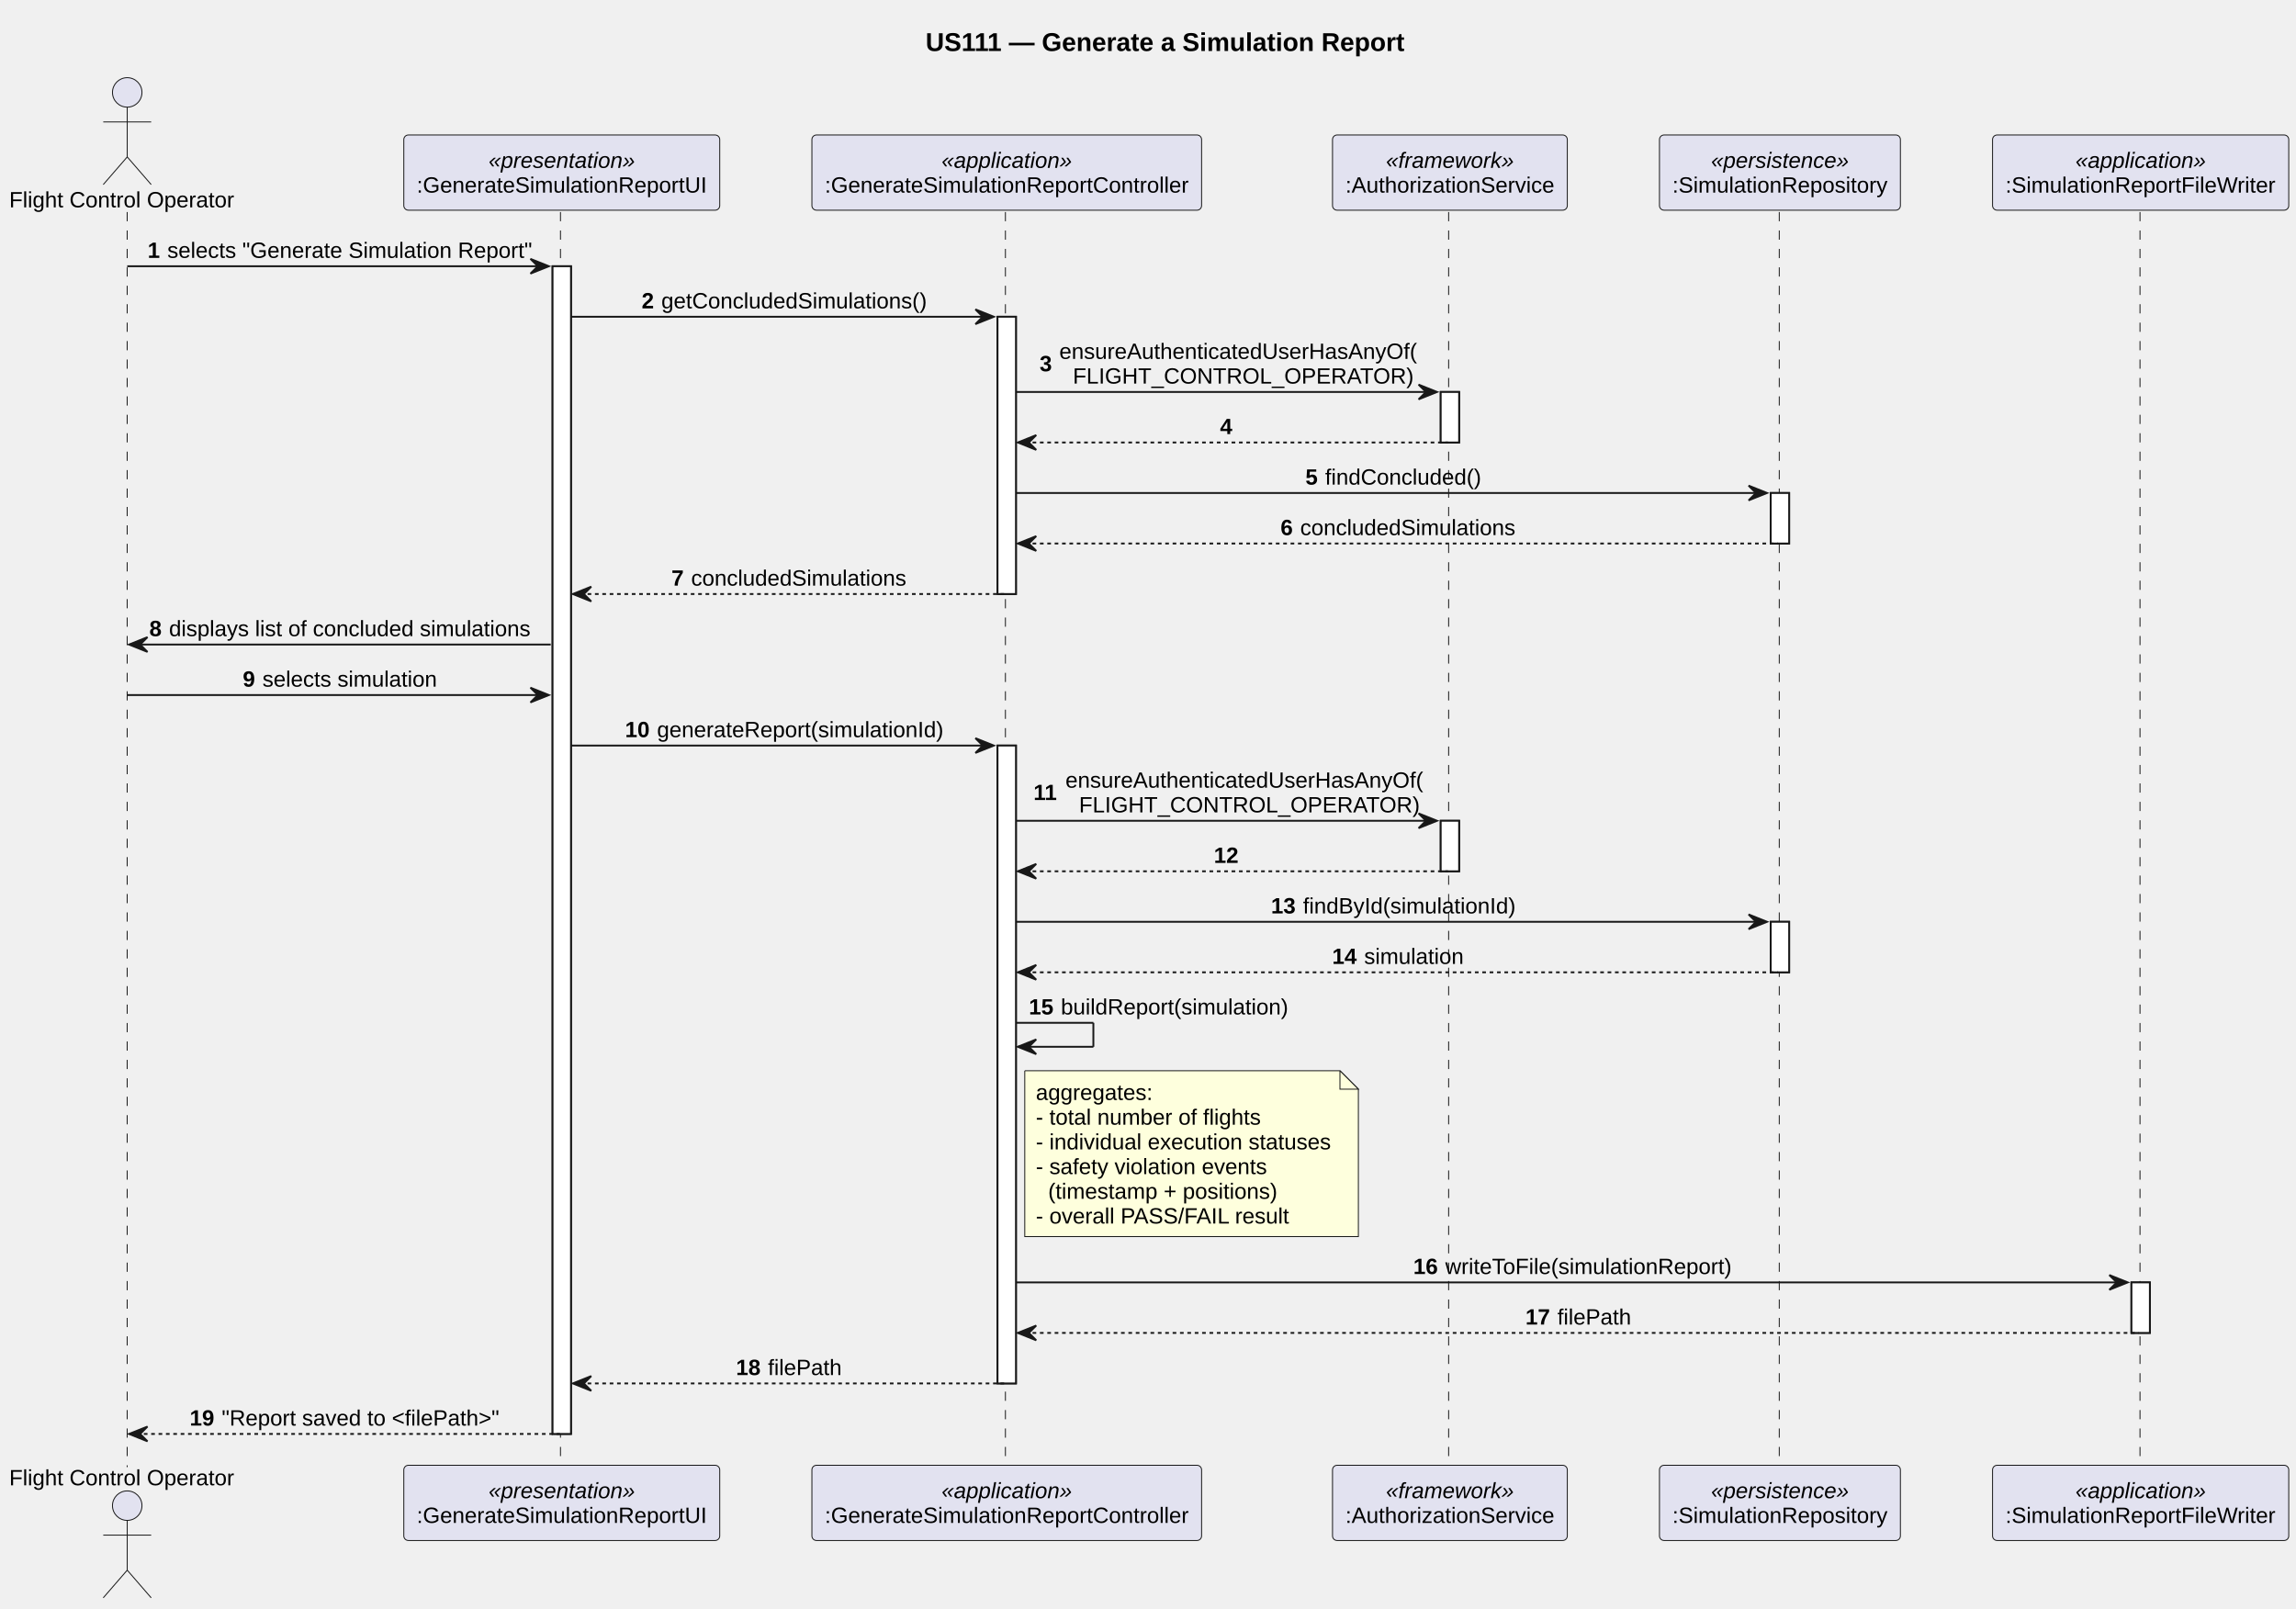
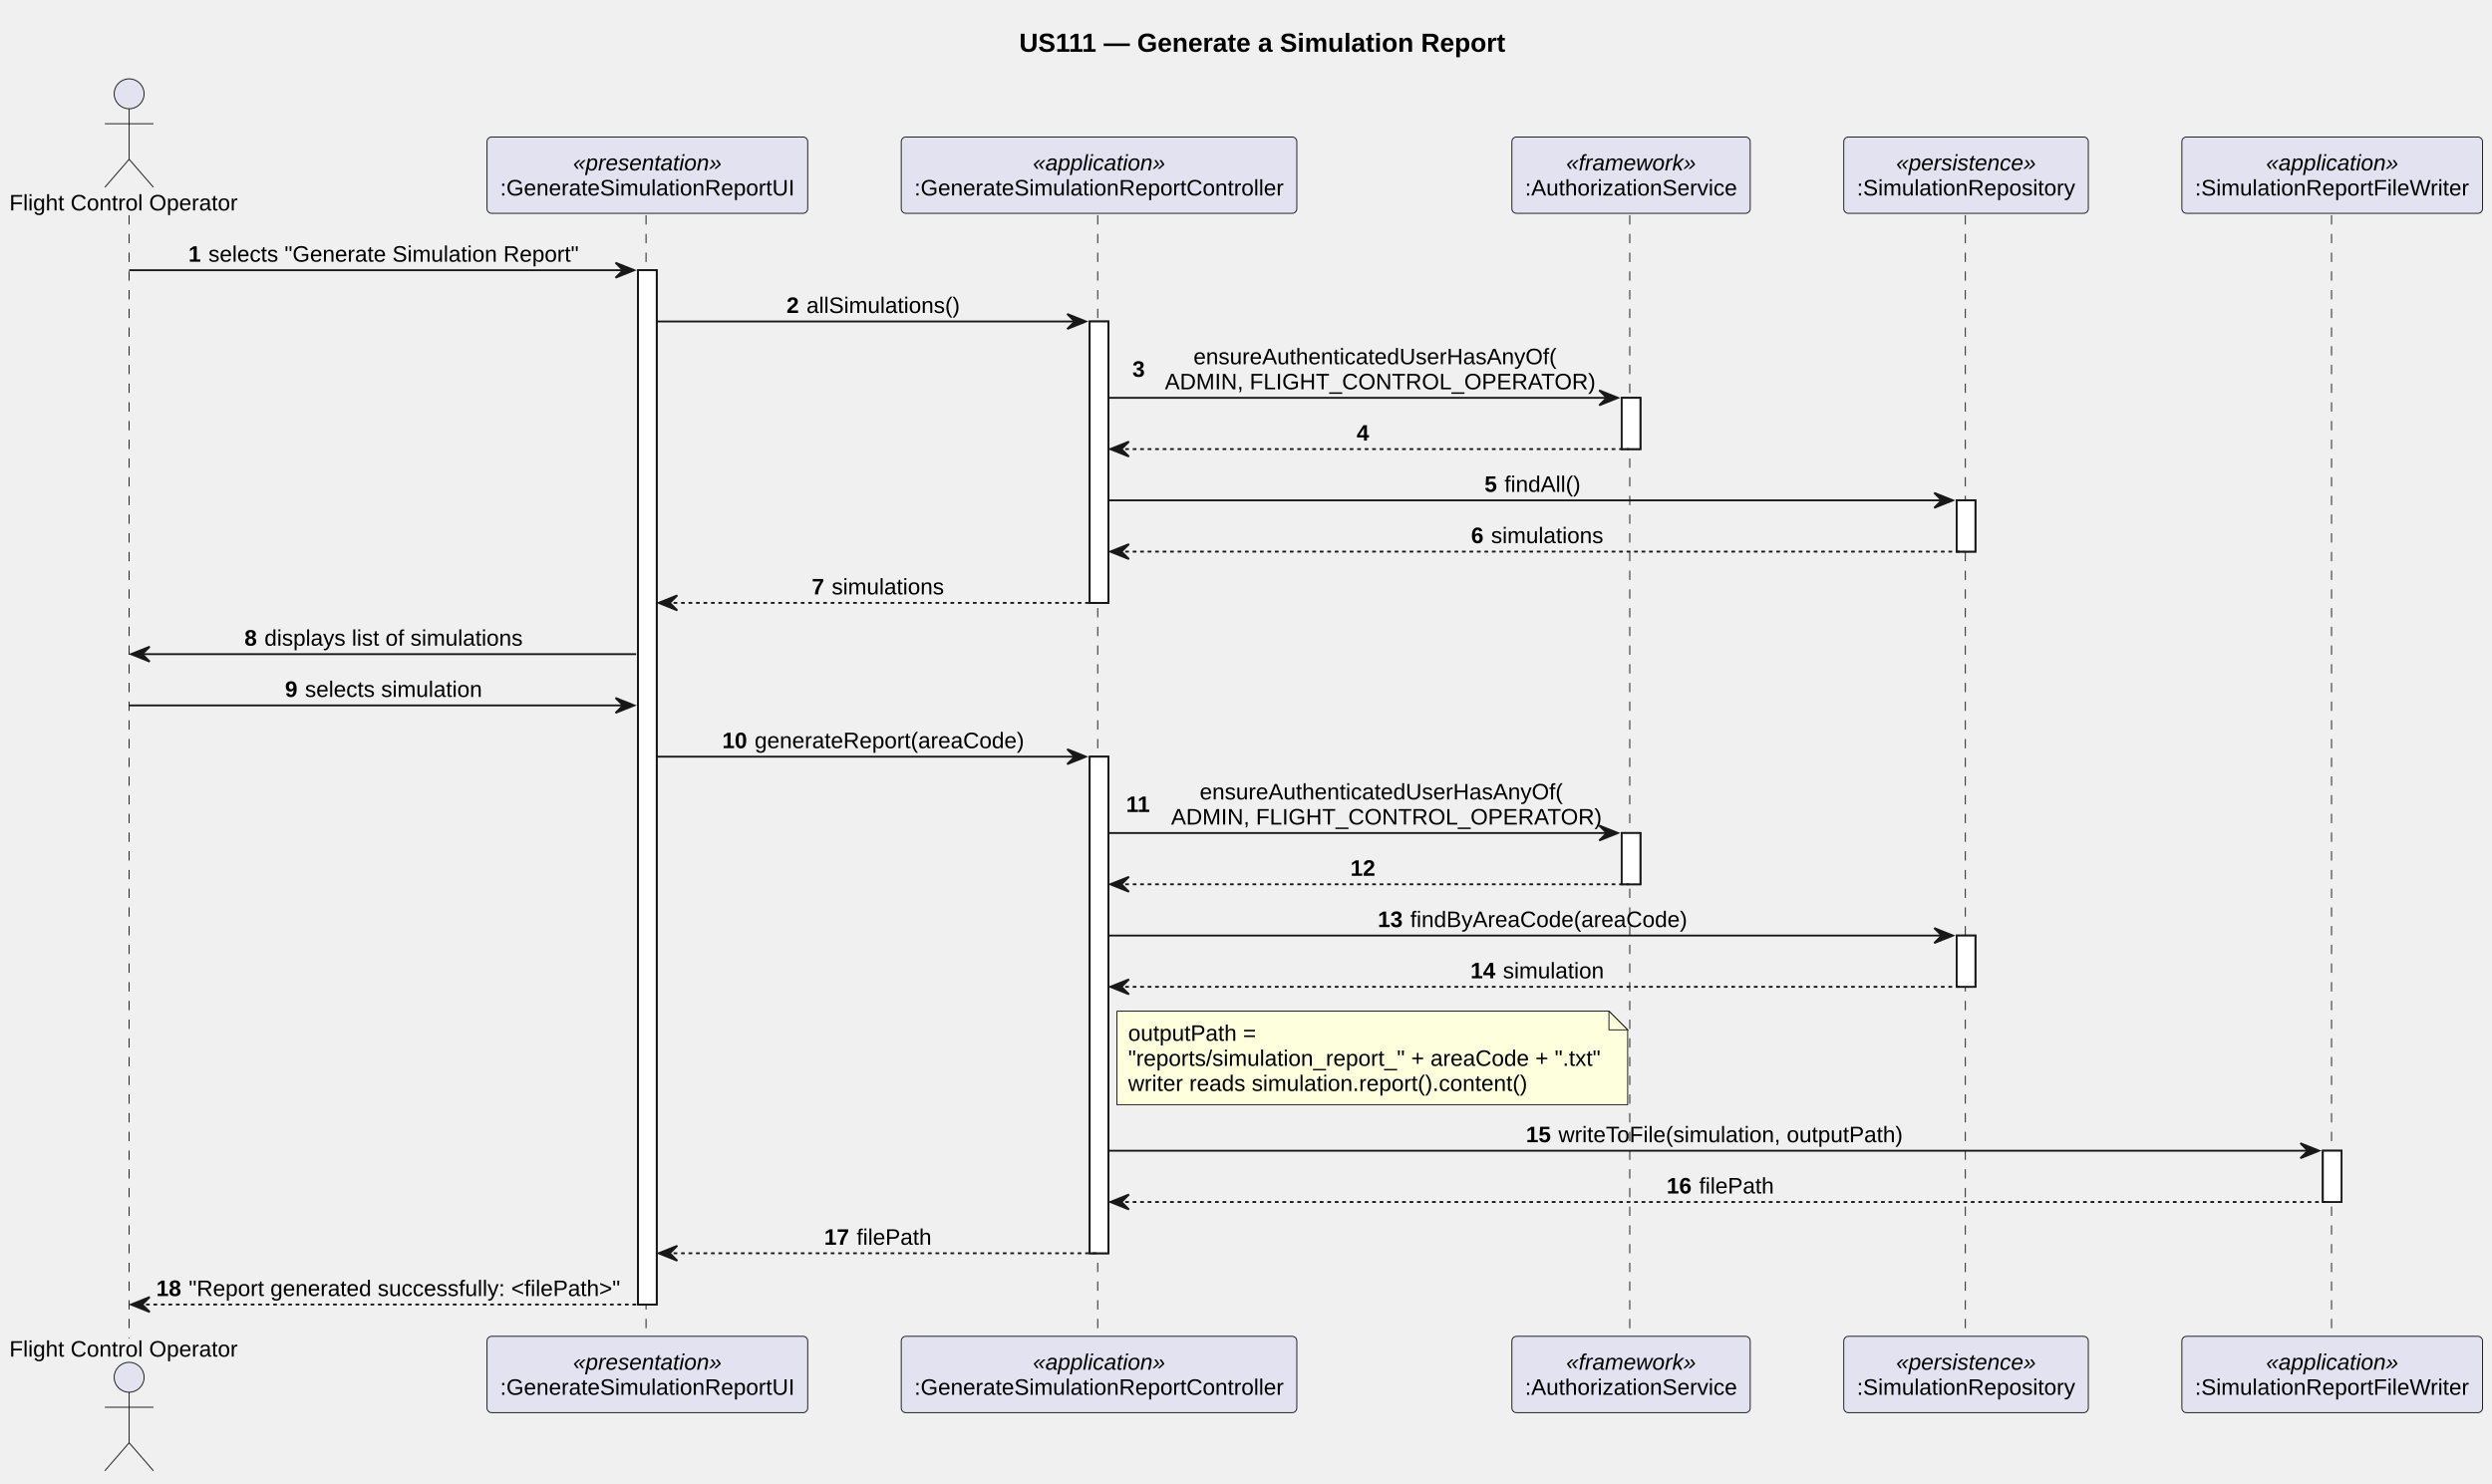
- <svg xmlns="http://www.w3.org/2000/svg" contentStyleType="text/css" data-diagram-type="SEQUENCE" height="611.1px" preserveAspectRatio="none" style="width:872px;height:611px;background:#FFFFFF;" version="1.1" viewBox="0 0 872 611" width="872.9px" zoomAndPan="magnify">
+ <svg xmlns="http://www.w3.org/2000/svg" contentStyleType="text/css" data-diagram-type="SEQUENCE" height="793px" preserveAspectRatio="none" style="width:1332px;height:793px;background:#FFFFFF;" version="1.1" viewBox="0 0 1332 793" width="1332px" zoomAndPan="magnify">
  <defs />
  <g>
-     <text fill="#000000" font-family="Arial" font-size="9.8" font-weight="bold" lengthAdjust="spacing" textLength="182.984" x="351.532" y="19.372">US111 — Generate a Simulation Report</text>
-     <g>
-       <rect fill="#FFFFFF" height="443.494" style="stroke:#181818;stroke-width:0.7;" width="7" x="209.856" y="101.117" />
-     </g>
-     <g>
-       <rect fill="#FFFFFF" height="105.306" style="stroke:#181818;stroke-width:0.7;" width="7" x="378.852" y="120.302" />
-     </g>
-     <g>
-       <rect fill="#FFFFFF" height="242.266" style="stroke:#181818;stroke-width:0.7;" width="7" x="378.852" y="283.161" />
-     </g>
-     <g>
-       <rect fill="#FFFFFF" height="19.184" style="stroke:#181818;stroke-width:0.7;" width="7" x="547.163" y="148.87" />
-     </g>
-     <g>
-       <rect fill="#FFFFFF" height="19.184" style="stroke:#181818;stroke-width:0.7;" width="7" x="547.163" y="311.73" />
-     </g>
-     <g>
-       <rect fill="#FFFFFF" height="19.184" style="stroke:#181818;stroke-width:0.7;" width="7" x="672.502" y="187.239" />
-     </g>
-     <g>
-       <rect fill="#FFFFFF" height="19.184" style="stroke:#181818;stroke-width:0.7;" width="7" x="672.502" y="350.098" />
-     </g>
-     <g>
-       <rect fill="#FFFFFF" height="19.184" style="stroke:#181818;stroke-width:0.7;" width="7" x="809.501" y="487.058" />
+     <text fill="#000000" font-family="Arial" font-size="14" font-weight="bold" lengthAdjust="spacing" textLength="261.406" x="544.766" y="27.674">US111 — Generate a Simulation Report</text>
+     <g>
+       <rect fill="#FFFFFF" height="552.938" style="stroke:#181818;stroke-width:1;" width="10" x="341.022" y="144.453" />
+     </g>
+     <g>
+       <rect fill="#FFFFFF" height="150.438" style="stroke:#181818;stroke-width:1;" width="10" x="582.443" y="171.859" />
+     </g>
+     <g>
+       <rect fill="#FFFFFF" height="265.469" style="stroke:#181818;stroke-width:1;" width="10" x="582.443" y="404.516" />
+     </g>
+     <g>
+       <rect fill="#FFFFFF" height="27.406" style="stroke:#181818;stroke-width:1;" width="10" x="866.816" y="212.672" />
+     </g>
+     <g>
+       <rect fill="#FFFFFF" height="27.406" style="stroke:#181818;stroke-width:1;" width="10" x="866.816" y="445.328" />
+     </g>
+     <g>
+       <rect fill="#FFFFFF" height="27.406" style="stroke:#181818;stroke-width:1;" width="10" x="1045.871" y="267.484" />
+     </g>
+     <g>
+       <rect fill="#FFFFFF" height="27.406" style="stroke:#181818;stroke-width:1;" width="10" x="1045.871" y="500.141" />
+     </g>
+     <g>
+       <rect fill="#FFFFFF" height="27.406" style="stroke:#181818;stroke-width:1;" width="10" x="1241.584" y="615.172" />
    </g>
    <g class="participant-lifeline" data-entity-uid="part1" data-qualified-name="actor" id="part1-lifeline">
      <g>
-         <rect fill="#000000" fill-opacity="0" height="476.678" width="5.6" x="45.518" y="80.533" />
-         <line style="stroke:#181818;stroke-width:0.35;stroke-dasharray:3.5,3.5;" x1="48.3" x2="48.3" y1="80.533" y2="557.211" />
+         <rect fill="#000000" fill-opacity="0" height="600.344" width="8" x="65.025" y="115.047" />
+         <line style="stroke:#181818;stroke-width:0.5;stroke-dasharray:5,5;" x1="69" x2="69" y1="115.047" y2="715.391" />
      </g>
    </g>
    <g class="participant-lifeline" data-entity-uid="part2" data-qualified-name="ui" id="part2-lifeline">
      <g>
-         <rect fill="#000000" fill-opacity="0" height="476.678" width="5.6" x="210.556" y="80.533" />
-         <line style="stroke:#181818;stroke-width:0.35;stroke-dasharray:3.5,3.5;" x1="212.862" x2="212.862" y1="80.533" y2="557.211" />
+         <rect fill="#000000" fill-opacity="0" height="600.344" width="8" x="342.022" y="115.047" />
+         <line style="stroke:#181818;stroke-width:0.5;stroke-dasharray:5,5;" x1="345.315" x2="345.315" y1="115.047" y2="715.391" />
      </g>
    </g>
    <g class="participant-lifeline" data-entity-uid="part3" data-qualified-name="ctrl" id="part3-lifeline">
      <g>
-         <rect fill="#000000" fill-opacity="0" height="476.678" width="5.6" x="379.552" y="80.533" />
-         <line style="stroke:#181818;stroke-width:0.35;stroke-dasharray:3.5,3.5;" x1="381.851" x2="381.851" y1="80.533" y2="557.211" />
+         <rect fill="#000000" fill-opacity="0" height="600.344" width="8" x="583.443" y="115.047" />
+         <line style="stroke:#181818;stroke-width:0.5;stroke-dasharray:5,5;" x1="586.727" x2="586.727" y1="115.047" y2="715.391" />
      </g>
    </g>
    <g class="participant-lifeline" data-entity-uid="part4" data-qualified-name="authz" id="part4-lifeline">
      <g>
-         <rect fill="#000000" fill-opacity="0" height="476.678" width="5.6" x="547.864" y="80.533" />
-         <line style="stroke:#181818;stroke-width:0.35;stroke-dasharray:3.5,3.5;" x1="550.177" x2="550.177" y1="80.533" y2="557.211" />
+         <rect fill="#000000" fill-opacity="0" height="600.344" width="8" x="867.816" y="115.047" />
+         <line style="stroke:#181818;stroke-width:0.5;stroke-dasharray:5,5;" x1="871.121" x2="871.121" y1="115.047" y2="715.391" />
      </g>
    </g>
    <g class="participant-lifeline" data-entity-uid="part5" data-qualified-name="simRepo" id="part5-lifeline">
      <g>
-         <rect fill="#000000" fill-opacity="0" height="476.678" width="5.6" x="673.202" y="80.533" />
-         <line style="stroke:#181818;stroke-width:0.35;stroke-dasharray:3.5,3.5;" x1="675.75" x2="675.75" y1="80.533" y2="557.211" />
+         <rect fill="#000000" fill-opacity="0" height="600.344" width="8" x="1046.871" y="115.047" />
+         <line style="stroke:#181818;stroke-width:0.5;stroke-dasharray:5,5;" x1="1050.512" x2="1050.512" y1="115.047" y2="715.391" />
      </g>
    </g>
    <g class="participant-lifeline" data-entity-uid="part6" data-qualified-name="writer" id="part6-lifeline">
      <g>
-         <rect fill="#000000" fill-opacity="0" height="476.678" width="5.6" x="810.201" y="80.533" />
-         <line style="stroke:#181818;stroke-width:0.35;stroke-dasharray:3.5,3.5;" x1="812.753" x2="812.753" y1="80.533" y2="557.211" />
+         <rect fill="#000000" fill-opacity="0" height="600.344" width="8" x="1242.584" y="115.047" />
+         <line style="stroke:#181818;stroke-width:0.5;stroke-dasharray:5,5;" x1="1246.23" x2="1246.23" y1="115.047" y2="715.391" />
      </g>
    </g>
    <g class="participant participant-head" data-entity-uid="part1" data-qualified-name="actor" id="part1-head">
-       <text fill="#000000" font-family="Arial" font-size="8.4" lengthAdjust="spacing" textLength="85.436" x="3.5" y="78.753">Flight Control Operator</text>
-       <ellipse cx="48.318" cy="35.098" fill="#E2E2F0" rx="5.6" ry="5.6" style="stroke:#181818;stroke-width:0.35;" />
-       <path d="M48.318,40.698 L48.318,59.598 M39.218,46.298 L57.418,46.298 M48.318,59.598 L39.218,70.098 M48.318,59.598 L57.418,70.098" fill="none" style="stroke:#181818;stroke-width:0.35;" />
+       <text fill="#000000" font-family="Arial" font-size="12" lengthAdjust="spacing" textLength="122.051" x="5" y="112.504">Flight Control Operator</text>
+       <ellipse cx="69.025" cy="50.141" fill="#E2E2F0" rx="8" ry="8" style="stroke:#181818;stroke-width:0.5;" />
+       <path d="M69.025,58.141 L69.025,85.141 M56.025,66.141 L82.025,66.141 M69.025,85.141 L56.025,100.141 M69.025,85.141 L82.025,100.141" fill="none" style="stroke:#181818;stroke-width:0.5;" />
    </g>
    <g class="participant participant-tail" data-entity-uid="part1" data-qualified-name="actor" id="part1-tail">
-       <text fill="#000000" font-family="Arial" font-size="8.4" lengthAdjust="spacing" textLength="85.436" x="3.5" y="564.115">Flight Control Operator</text>
-       <ellipse cx="48.318" cy="571.845" fill="#E2E2F0" rx="5.6" ry="5.6" style="stroke:#181818;stroke-width:0.35;" />
-       <path d="M48.318,577.445 L48.318,596.345 M39.218,583.045 L57.418,583.045 M48.318,596.345 L39.218,606.845 M48.318,596.345 L57.418,606.845" fill="none" style="stroke:#181818;stroke-width:0.35;" />
+       <text fill="#000000" font-family="Arial" font-size="12" lengthAdjust="spacing" textLength="122.051" x="5" y="725.254">Flight Control Operator</text>
+       <ellipse cx="69.025" cy="736.297" fill="#E2E2F0" rx="8" ry="8" style="stroke:#181818;stroke-width:0.5;" />
+       <path d="M69.025,744.297 L69.025,771.297 M56.025,752.297 L82.025,752.297 M69.025,771.297 L56.025,786.297 M69.025,771.297 L82.025,786.297" fill="none" style="stroke:#181818;stroke-width:0.5;" />
    </g>
    <g class="participant participant-head" data-entity-uid="part2" data-qualified-name="ui" id="part2-head">
-       <rect fill="#E2E2F0" height="28.569" rx="1.75" ry="1.75" style="stroke:#181818;stroke-width:0.35;" width="119.989" x="153.362" y="51.264" />
-       <text fill="#000000" font-family="Arial" font-size="8.4" font-style="italic" lengthAdjust="spacing" textLength="55.576" x="185.568" y="63.768">«presentation»</text>
-       <text fill="#000000" font-family="Arial" font-size="8.4" lengthAdjust="spacing" textLength="110.189" x="158.262" y="73.153">:GenerateSimulationReportUI</text>
+       <rect fill="#E2E2F0" height="40.812" rx="2.5" ry="2.5" style="stroke:#181818;stroke-width:0.5;" width="171.412" x="260.315" y="73.234" />
+       <text fill="#000000" font-family="Arial" font-size="12" font-style="italic" lengthAdjust="spacing" textLength="79.394" x="306.324" y="91.098">«presentation»</text>
+       <text fill="#000000" font-family="Arial" font-size="12" lengthAdjust="spacing" textLength="157.412" x="267.315" y="104.504">:GenerateSimulationReportUI</text>
    </g>
    <g class="participant participant-tail" data-entity-uid="part2" data-qualified-name="ui" id="part2-tail">
-       <rect fill="#E2E2F0" height="28.569" rx="1.75" ry="1.75" style="stroke:#181818;stroke-width:0.35;" width="119.989" x="153.362" y="556.511" />
-       <text fill="#000000" font-family="Arial" font-size="8.4" font-style="italic" lengthAdjust="spacing" textLength="55.576" x="185.568" y="569.015">«presentation»</text>
-       <text fill="#000000" font-family="Arial" font-size="8.4" lengthAdjust="spacing" textLength="110.189" x="158.262" y="578.4">:GenerateSimulationReportUI</text>
+       <rect fill="#E2E2F0" height="40.812" rx="2.5" ry="2.5" style="stroke:#181818;stroke-width:0.5;" width="171.412" x="260.315" y="714.391" />
+       <text fill="#000000" font-family="Arial" font-size="12" font-style="italic" lengthAdjust="spacing" textLength="79.394" x="306.324" y="732.254">«presentation»</text>
+       <text fill="#000000" font-family="Arial" font-size="12" lengthAdjust="spacing" textLength="157.412" x="267.315" y="745.66">:GenerateSimulationReportUI</text>
    </g>
    <g class="participant participant-head" data-entity-uid="part3" data-qualified-name="ctrl" id="part3-head">
-       <rect fill="#E2E2F0" height="28.569" rx="1.75" ry="1.75" style="stroke:#181818;stroke-width:0.35;" width="148.002" x="308.351" y="51.264" />
-       <text fill="#000000" font-family="Arial" font-size="8.4" font-style="italic" lengthAdjust="spacing" textLength="49.506" x="357.599" y="63.768">«application»</text>
-       <text fill="#000000" font-family="Arial" font-size="8.4" lengthAdjust="spacing" textLength="138.202" x="313.251" y="73.153">:GenerateSimulationReportController</text>
+       <rect fill="#E2E2F0" height="40.812" rx="2.5" ry="2.5" style="stroke:#181818;stroke-width:0.5;" width="211.432" x="481.728" y="73.234" />
+       <text fill="#000000" font-family="Arial" font-size="12" font-style="italic" lengthAdjust="spacing" textLength="70.723" x="552.082" y="91.098">«application»</text>
+       <text fill="#000000" font-family="Arial" font-size="12" lengthAdjust="spacing" textLength="197.432" x="488.728" y="104.504">:GenerateSimulationReportController</text>
    </g>
    <g class="participant participant-tail" data-entity-uid="part3" data-qualified-name="ctrl" id="part3-tail">
-       <rect fill="#E2E2F0" height="28.569" rx="1.75" ry="1.75" style="stroke:#181818;stroke-width:0.35;" width="148.002" x="308.351" y="556.511" />
-       <text fill="#000000" font-family="Arial" font-size="8.4" font-style="italic" lengthAdjust="spacing" textLength="49.506" x="357.599" y="569.015">«application»</text>
-       <text fill="#000000" font-family="Arial" font-size="8.4" lengthAdjust="spacing" textLength="138.202" x="313.251" y="578.4">:GenerateSimulationReportController</text>
+       <rect fill="#E2E2F0" height="40.812" rx="2.5" ry="2.5" style="stroke:#181818;stroke-width:0.5;" width="211.432" x="481.728" y="714.391" />
+       <text fill="#000000" font-family="Arial" font-size="12" font-style="italic" lengthAdjust="spacing" textLength="70.723" x="552.082" y="732.254">«application»</text>
+       <text fill="#000000" font-family="Arial" font-size="12" lengthAdjust="spacing" textLength="197.432" x="488.728" y="745.66">:GenerateSimulationReportController</text>
    </g>
    <g class="participant participant-head" data-entity-uid="part4" data-qualified-name="authz" id="part4-head">
-       <rect fill="#E2E2F0" height="28.569" rx="1.75" ry="1.75" style="stroke:#181818;stroke-width:0.35;" width="89.173" x="506.077" y="51.264" />
-       <text fill="#000000" font-family="Arial" font-size="8.4" font-style="italic" lengthAdjust="spacing" textLength="48.55" x="526.388" y="63.768">«framework»</text>
-       <text fill="#000000" font-family="Arial" font-size="8.4" lengthAdjust="spacing" textLength="79.373" x="510.977" y="73.153">:AuthorizationService</text>
+       <rect fill="#E2E2F0" height="40.812" rx="2.5" ry="2.5" style="stroke:#181818;stroke-width:0.5;" width="127.391" x="808.121" y="73.234" />
+       <text fill="#000000" font-family="Arial" font-size="12" font-style="italic" lengthAdjust="spacing" textLength="69.357" x="837.138" y="91.098">«framework»</text>
+       <text fill="#000000" font-family="Arial" font-size="12" lengthAdjust="spacing" textLength="113.391" x="815.121" y="104.504">:AuthorizationService</text>
    </g>
    <g class="participant participant-tail" data-entity-uid="part4" data-qualified-name="authz" id="part4-tail">
-       <rect fill="#E2E2F0" height="28.569" rx="1.75" ry="1.75" style="stroke:#181818;stroke-width:0.35;" width="89.173" x="506.077" y="556.511" />
-       <text fill="#000000" font-family="Arial" font-size="8.4" font-style="italic" lengthAdjust="spacing" textLength="48.55" x="526.388" y="569.015">«framework»</text>
-       <text fill="#000000" font-family="Arial" font-size="8.4" lengthAdjust="spacing" textLength="79.373" x="510.977" y="578.4">:AuthorizationService</text>
+       <rect fill="#E2E2F0" height="40.812" rx="2.5" ry="2.5" style="stroke:#181818;stroke-width:0.5;" width="127.391" x="808.121" y="714.391" />
+       <text fill="#000000" font-family="Arial" font-size="12" font-style="italic" lengthAdjust="spacing" textLength="69.357" x="837.138" y="732.254">«framework»</text>
+       <text fill="#000000" font-family="Arial" font-size="12" lengthAdjust="spacing" textLength="113.391" x="815.121" y="745.66">:AuthorizationService</text>
    </g>
    <g class="participant participant-head" data-entity-uid="part5" data-qualified-name="simRepo" id="part5-head">
-       <rect fill="#E2E2F0" height="28.569" rx="1.75" ry="1.75" style="stroke:#181818;stroke-width:0.35;" width="91.503" x="630.25" y="51.264" />
-       <text fill="#000000" font-family="Arial" font-size="8.4" font-style="italic" lengthAdjust="spacing" textLength="52.299" x="649.852" y="63.768">«persistence»</text>
-       <text fill="#000000" font-family="Arial" font-size="8.4" lengthAdjust="spacing" textLength="81.703" x="635.15" y="73.153">:SimulationRepository</text>
+       <rect fill="#E2E2F0" height="40.812" rx="2.5" ry="2.5" style="stroke:#181818;stroke-width:0.5;" width="130.719" x="985.512" y="73.234" />
+       <text fill="#000000" font-family="Arial" font-size="12" font-style="italic" lengthAdjust="spacing" textLength="74.713" x="1013.515" y="91.098">«persistence»</text>
+       <text fill="#000000" font-family="Arial" font-size="12" lengthAdjust="spacing" textLength="116.719" x="992.512" y="104.504">:SimulationRepository</text>
    </g>
    <g class="participant participant-tail" data-entity-uid="part5" data-qualified-name="simRepo" id="part5-tail">
-       <rect fill="#E2E2F0" height="28.569" rx="1.75" ry="1.75" style="stroke:#181818;stroke-width:0.35;" width="91.503" x="630.25" y="556.511" />
-       <text fill="#000000" font-family="Arial" font-size="8.4" font-style="italic" lengthAdjust="spacing" textLength="52.299" x="649.852" y="569.015">«persistence»</text>
-       <text fill="#000000" font-family="Arial" font-size="8.4" lengthAdjust="spacing" textLength="81.703" x="635.15" y="578.4">:SimulationRepository</text>
+       <rect fill="#E2E2F0" height="40.812" rx="2.5" ry="2.5" style="stroke:#181818;stroke-width:0.5;" width="130.719" x="985.512" y="714.391" />
+       <text fill="#000000" font-family="Arial" font-size="12" font-style="italic" lengthAdjust="spacing" textLength="74.713" x="1013.515" y="732.254">«persistence»</text>
+       <text fill="#000000" font-family="Arial" font-size="12" lengthAdjust="spacing" textLength="116.719" x="992.512" y="745.66">:SimulationRepository</text>
    </g>
    <g class="participant participant-head" data-entity-uid="part6" data-qualified-name="writer" id="part6-head">
-       <rect fill="#E2E2F0" height="28.569" rx="1.75" ry="1.75" style="stroke:#181818;stroke-width:0.35;" width="112.495" x="756.753" y="51.264" />
-       <text fill="#000000" font-family="Arial" font-size="8.4" font-style="italic" lengthAdjust="spacing" textLength="49.506" x="788.248" y="63.768">«application»</text>
-       <text fill="#000000" font-family="Arial" font-size="8.4" lengthAdjust="spacing" textLength="102.695" x="761.653" y="73.153">:SimulationReportFileWriter</text>
+       <rect fill="#E2E2F0" height="40.812" rx="2.5" ry="2.5" style="stroke:#181818;stroke-width:0.5;" width="160.707" x="1166.23" y="73.234" />
+       <text fill="#000000" font-family="Arial" font-size="12" font-style="italic" lengthAdjust="spacing" textLength="70.723" x="1211.223" y="91.098">«application»</text>
+       <text fill="#000000" font-family="Arial" font-size="12" lengthAdjust="spacing" textLength="146.707" x="1173.23" y="104.504">:SimulationReportFileWriter</text>
    </g>
    <g class="participant participant-tail" data-entity-uid="part6" data-qualified-name="writer" id="part6-tail">
-       <rect fill="#E2E2F0" height="28.569" rx="1.75" ry="1.75" style="stroke:#181818;stroke-width:0.35;" width="112.495" x="756.753" y="556.511" />
-       <text fill="#000000" font-family="Arial" font-size="8.4" font-style="italic" lengthAdjust="spacing" textLength="49.506" x="788.248" y="569.015">«application»</text>
-       <text fill="#000000" font-family="Arial" font-size="8.4" lengthAdjust="spacing" textLength="102.695" x="761.653" y="578.4">:SimulationReportFileWriter</text>
-     </g>
-     <g>
-       <rect fill="#FFFFFF" height="443.494" style="stroke:#181818;stroke-width:0.7;" width="7" x="209.856" y="101.117" />
-     </g>
-     <g>
-       <rect fill="#FFFFFF" height="105.306" style="stroke:#181818;stroke-width:0.7;" width="7" x="378.852" y="120.302" />
-     </g>
-     <g>
-       <rect fill="#FFFFFF" height="242.266" style="stroke:#181818;stroke-width:0.7;" width="7" x="378.852" y="283.161" />
-     </g>
-     <g>
-       <rect fill="#FFFFFF" height="19.184" style="stroke:#181818;stroke-width:0.7;" width="7" x="547.163" y="148.87" />
-     </g>
-     <g>
-       <rect fill="#FFFFFF" height="19.184" style="stroke:#181818;stroke-width:0.7;" width="7" x="547.163" y="311.73" />
-     </g>
-     <g>
-       <rect fill="#FFFFFF" height="19.184" style="stroke:#181818;stroke-width:0.7;" width="7" x="672.502" y="187.239" />
-     </g>
-     <g>
-       <rect fill="#FFFFFF" height="19.184" style="stroke:#181818;stroke-width:0.7;" width="7" x="672.502" y="350.098" />
-     </g>
-     <g>
-       <rect fill="#FFFFFF" height="19.184" style="stroke:#181818;stroke-width:0.7;" width="7" x="809.501" y="487.058" />
+       <rect fill="#E2E2F0" height="40.812" rx="2.5" ry="2.5" style="stroke:#181818;stroke-width:0.5;" width="160.707" x="1166.23" y="714.391" />
+       <text fill="#000000" font-family="Arial" font-size="12" font-style="italic" lengthAdjust="spacing" textLength="70.723" x="1211.223" y="732.254">«application»</text>
+       <text fill="#000000" font-family="Arial" font-size="12" lengthAdjust="spacing" textLength="146.707" x="1173.23" y="745.66">:SimulationReportFileWriter</text>
+     </g>
+     <g>
+       <rect fill="#FFFFFF" height="552.938" style="stroke:#181818;stroke-width:1;" width="10" x="341.022" y="144.453" />
+     </g>
+     <g>
+       <rect fill="#FFFFFF" height="150.438" style="stroke:#181818;stroke-width:1;" width="10" x="582.443" y="171.859" />
+     </g>
+     <g>
+       <rect fill="#FFFFFF" height="265.469" style="stroke:#181818;stroke-width:1;" width="10" x="582.443" y="404.516" />
+     </g>
+     <g>
+       <rect fill="#FFFFFF" height="27.406" style="stroke:#181818;stroke-width:1;" width="10" x="866.816" y="212.672" />
+     </g>
+     <g>
+       <rect fill="#FFFFFF" height="27.406" style="stroke:#181818;stroke-width:1;" width="10" x="866.816" y="445.328" />
+     </g>
+     <g>
+       <rect fill="#FFFFFF" height="27.406" style="stroke:#181818;stroke-width:1;" width="10" x="1045.871" y="267.484" />
+     </g>
+     <g>
+       <rect fill="#FFFFFF" height="27.406" style="stroke:#181818;stroke-width:1;" width="10" x="1045.871" y="500.141" />
+     </g>
+     <g>
+       <rect fill="#FFFFFF" height="27.406" style="stroke:#181818;stroke-width:1;" width="10" x="1241.584" y="615.172" />
    </g>
    <g class="message" data-entity-1="part1" data-entity-2="part2" id="msg1">
-       <polygon fill="#181818" points="201.456,98.317,208.456,101.117,201.456,103.917,204.256,101.117" style="stroke:#181818;stroke-width:0.7;" />
-       <line style="stroke:#181818;stroke-width:0.7;" x1="48.318" x2="205.656" y1="101.117" y2="101.117" />
-       <text fill="#000000" font-family="Arial" font-size="8.4" font-weight="bold" lengthAdjust="spacing" textLength="4.672" x="56.07" y="97.937">1</text>
-       <text fill="#000000" font-family="Arial" font-size="8.4" lengthAdjust="spacing" textLength="138.563" x="63.541" y="97.937">selects "Generate Simulation Report"</text>
+       <polygon fill="#181818" points="329.022,140.453,339.022,144.453,329.022,148.453,333.022,144.453" style="stroke:#181818;stroke-width:1;" />
+       <line style="stroke:#181818;stroke-width:1;" x1="69.025" x2="335.022" y1="144.453" y2="144.453" />
+       <text fill="#000000" font-family="Arial" font-size="12" font-weight="bold" lengthAdjust="spacing" textLength="6.674" x="100.713" y="139.91">1</text>
+       <text fill="#000000" font-family="Arial" font-size="12" lengthAdjust="spacing" textLength="197.947" x="111.387" y="139.91">selects "Generate Simulation Report"</text>
    </g>
    <g class="message" data-entity-1="part2" data-entity-2="part3" id="msg2">
-       <polygon fill="#181818" points="370.452,117.502,377.452,120.302,370.452,123.102,373.252,120.302" style="stroke:#181818;stroke-width:0.7;" />
-       <line style="stroke:#181818;stroke-width:0.7;" x1="216.856" x2="374.652" y1="120.302" y2="120.302" />
-       <text fill="#000000" font-family="Arial" font-size="8.4" font-weight="bold" lengthAdjust="spacing" textLength="4.672" x="243.692" y="117.121">2</text>
-       <text fill="#000000" font-family="Arial" font-size="8.4" lengthAdjust="spacing" textLength="100.853" x="251.163" y="117.121">getConcludedSimulations()</text>
+       <polygon fill="#181818" points="570.443,167.859,580.443,171.859,570.443,175.859,574.443,171.859" style="stroke:#181818;stroke-width:1;" />
+       <line style="stroke:#181818;stroke-width:1;" x1="351.022" x2="576.443" y1="171.859" y2="171.859" />
+       <text fill="#000000" font-family="Arial" font-size="12" font-weight="bold" lengthAdjust="spacing" textLength="6.674" x="420.383" y="167.316">2</text>
+       <text fill="#000000" font-family="Arial" font-size="12" lengthAdjust="spacing" textLength="82.025" x="431.057" y="167.316">allSimulations()</text>
    </g>
    <g class="message" data-entity-1="part3" data-entity-2="part4" id="msg3">
-       <polygon fill="#181818" points="538.764,146.07,545.764,148.87,538.764,151.67,541.563,148.87" style="stroke:#181818;stroke-width:0.7;" />
-       <line style="stroke:#181818;stroke-width:0.7;" x1="385.852" x2="542.963" y1="148.87" y2="148.87" />
-       <text fill="#000000" font-family="Arial" font-size="8.4" font-weight="bold" lengthAdjust="spacing" textLength="4.672" x="394.838" y="140.998">3</text>
-       <text fill="#000000" font-family="Arial" font-size="8.4" lengthAdjust="spacing" textLength="135.868" x="402.309" y="136.306">ensureAuthenticatedUserHasAnyOf(</text>
-       <text fill="#000000" font-family="Arial" font-size="8.4" lengthAdjust="spacing" textLength="130.216" x="407.469" y="145.69">FLIGHT_CONTROL_OPERATOR)</text>
+       <polygon fill="#181818" points="854.816,208.672,864.816,212.672,854.816,216.672,858.816,212.672" style="stroke:#181818;stroke-width:1;" />
+       <line style="stroke:#181818;stroke-width:1;" x1="592.443" x2="860.816" y1="212.672" y2="212.672" />
+       <text fill="#000000" font-family="Arial" font-size="12" font-weight="bold" lengthAdjust="spacing" textLength="6.674" x="605.28" y="201.426">3</text>
+       <text fill="#000000" font-family="Arial" font-size="12" lengthAdjust="spacing" textLength="194.098" x="637.918" y="194.723">ensureAuthenticatedUserHasAnyOf(</text>
+       <text fill="#000000" font-family="Arial" font-size="12" lengthAdjust="spacing" textLength="231.357" x="622.622" y="208.129">ADMIN, FLIGHT_CONTROL_OPERATOR)</text>
    </g>
    <g class="message" data-entity-1="part4" data-entity-2="part3" id="msg4">
-       <polygon fill="#181818" points="393.552,165.255,386.552,168.055,393.552,170.855,390.752,168.055" style="stroke:#181818;stroke-width:0.7;" />
-       <line style="stroke:#181818;stroke-width:0.7;stroke-dasharray:1.4,1.4;" x1="389.352" x2="549.963" y1="168.055" y2="168.055" />
-       <text fill="#000000" font-family="Arial" font-size="8.4" font-weight="bold" lengthAdjust="spacing" textLength="4.672" x="463.355" y="164.875">4</text>
-       <text fill="#000000" font-family="Arial" font-size="8.4" lengthAdjust="spacing" textLength="2.334" x="470.827" y="164.875"> </text>
+       <polygon fill="#181818" points="603.443,236.078,593.443,240.078,603.443,244.078,599.443,240.078" style="stroke:#181818;stroke-width:1;" />
+       <line style="stroke:#181818;stroke-width:1;stroke-dasharray:2,2;" x1="597.443" x2="870.816" y1="240.078" y2="240.078" />
+       <text fill="#000000" font-family="Arial" font-size="12" font-weight="bold" lengthAdjust="spacing" textLength="6.674" x="725.126" y="235.535">4</text>
+       <text fill="#000000" font-family="Arial" font-size="12" lengthAdjust="spacing" textLength="3.334" x="735.8" y="235.535"> </text>
    </g>
    <g class="message" data-entity-1="part3" data-entity-2="part5" id="msg5">
-       <polygon fill="#181818" points="664.102,184.439,671.102,187.239,664.102,190.039,666.902,187.239" style="stroke:#181818;stroke-width:0.7;" />
-       <line style="stroke:#181818;stroke-width:0.7;" x1="385.852" x2="668.302" y1="187.239" y2="187.239" />
-       <text fill="#000000" font-family="Arial" font-size="8.4" font-weight="bold" lengthAdjust="spacing" textLength="4.672" x="495.791" y="184.059">5</text>
-       <text fill="#000000" font-family="Arial" font-size="8.4" lengthAdjust="spacing" textLength="59.3" x="503.262" y="184.059">findConcluded()</text>
+       <polygon fill="#181818" points="1033.871,263.484,1043.871,267.484,1033.871,271.484,1037.871,267.484" style="stroke:#181818;stroke-width:1;" />
+       <line style="stroke:#181818;stroke-width:1;" x1="592.443" x2="1039.871" y1="267.484" y2="267.484" />
+       <text fill="#000000" font-family="Arial" font-size="12" font-weight="bold" lengthAdjust="spacing" textLength="6.674" x="793.482" y="262.941">5</text>
+       <text fill="#000000" font-family="Arial" font-size="12" lengthAdjust="spacing" textLength="40.676" x="804.156" y="262.941">findAll()</text>
    </g>
    <g class="message" data-entity-1="part5" data-entity-2="part3" id="msg6">
-       <polygon fill="#181818" points="393.552,203.623,386.552,206.423,393.552,209.223,390.752,206.423" style="stroke:#181818;stroke-width:0.7;" />
-       <line style="stroke:#181818;stroke-width:0.7;stroke-dasharray:1.4,1.4;" x1="389.352" x2="675.302" y1="206.423" y2="206.423" />
-       <text fill="#000000" font-family="Arial" font-size="8.4" font-weight="bold" lengthAdjust="spacing" textLength="4.672" x="486.333" y="203.243">6</text>
-       <text fill="#000000" font-family="Arial" font-size="8.4" lengthAdjust="spacing" textLength="81.715" x="493.805" y="203.243">concludedSimulations</text>
+       <polygon fill="#181818" points="603.443,290.891,593.443,294.891,603.443,298.891,599.443,294.891" style="stroke:#181818;stroke-width:1;" />
+       <line style="stroke:#181818;stroke-width:1;stroke-dasharray:2,2;" x1="597.443" x2="1049.871" y1="294.891" y2="294.891" />
+       <text fill="#000000" font-family="Arial" font-size="12" font-weight="bold" lengthAdjust="spacing" textLength="6.674" x="786.309" y="290.348">6</text>
+       <text fill="#000000" font-family="Arial" font-size="12" lengthAdjust="spacing" textLength="60.023" x="796.982" y="290.348">simulations</text>
    </g>
    <g class="message" data-entity-1="part3" data-entity-2="part2" id="msg7">
-       <polygon fill="#181818" points="224.556,222.808,217.556,225.608,224.556,228.408,221.756,225.608" style="stroke:#181818;stroke-width:0.7;" />
-       <line style="stroke:#181818;stroke-width:0.7;stroke-dasharray:1.4,1.4;" x1="220.356" x2="381.652" y1="225.608" y2="225.608" />
-       <text fill="#000000" font-family="Arial" font-size="8.4" font-weight="bold" lengthAdjust="spacing" textLength="4.672" x="255.011" y="222.428">7</text>
-       <text fill="#000000" font-family="Arial" font-size="8.4" lengthAdjust="spacing" textLength="81.715" x="262.482" y="222.428">concludedSimulations</text>
+       <polygon fill="#181818" points="362.022,318.297,352.022,322.297,362.022,326.297,358.022,322.297" style="stroke:#181818;stroke-width:1;" />
+       <line style="stroke:#181818;stroke-width:1;stroke-dasharray:2,2;" x1="356.022" x2="586.443" y1="322.297" y2="322.297" />
+       <text fill="#000000" font-family="Arial" font-size="12" font-weight="bold" lengthAdjust="spacing" textLength="6.674" x="433.884" y="317.754">7</text>
+       <text fill="#000000" font-family="Arial" font-size="12" lengthAdjust="spacing" textLength="60.023" x="444.558" y="317.754">simulations</text>
    </g>
    <g class="message" data-entity-1="part2" data-entity-2="part1" id="msg8">
-       <polygon fill="#181818" points="56.018,241.992,49.018,244.792,56.018,247.592,53.218,244.792" style="stroke:#181818;stroke-width:0.7;" />
-       <line style="stroke:#181818;stroke-width:0.7;" x1="51.818" x2="209.156" y1="244.792" y2="244.792" />
-       <text fill="#000000" font-family="Arial" font-size="8.4" font-weight="bold" lengthAdjust="spacing" textLength="4.672" x="56.718" y="241.612">8</text>
-       <text fill="#000000" font-family="Arial" font-size="8.4" lengthAdjust="spacing" textLength="137.267" x="64.189" y="241.612">displays list of concluded simulations</text>
+       <polygon fill="#181818" points="80.025,345.703,70.025,349.703,80.025,353.703,76.025,349.703" style="stroke:#181818;stroke-width:1;" />
+       <line style="stroke:#181818;stroke-width:1;" x1="74.025" x2="340.022" y1="349.703" y2="349.703" />
+       <text fill="#000000" font-family="Arial" font-size="12" font-weight="bold" lengthAdjust="spacing" textLength="6.674" x="130.66" y="345.16">8</text>
+       <text fill="#000000" font-family="Arial" font-size="12" lengthAdjust="spacing" textLength="138.053" x="141.334" y="345.16">displays list of simulations</text>
    </g>
    <g class="message" data-entity-1="part1" data-entity-2="part2" id="msg9">
-       <polygon fill="#181818" points="201.456,261.177,208.456,263.977,201.456,266.777,204.256,263.977" style="stroke:#181818;stroke-width:0.7;" />
-       <line style="stroke:#181818;stroke-width:0.7;" x1="48.318" x2="205.656" y1="263.977" y2="263.977" />
-       <text fill="#000000" font-family="Arial" font-size="8.4" font-weight="bold" lengthAdjust="spacing" textLength="4.672" x="92.204" y="260.796">9</text>
-       <text fill="#000000" font-family="Arial" font-size="8.4" lengthAdjust="spacing" textLength="66.294" x="99.676" y="260.796">selects simulation</text>
+       <polygon fill="#181818" points="329.022,373.109,339.022,377.109,329.022,381.109,333.022,377.109" style="stroke:#181818;stroke-width:1;" />
+       <line style="stroke:#181818;stroke-width:1;" x1="69.025" x2="335.022" y1="377.109" y2="377.109" />
+       <text fill="#000000" font-family="Arial" font-size="12" font-weight="bold" lengthAdjust="spacing" textLength="6.674" x="152.334" y="372.566">9</text>
+       <text fill="#000000" font-family="Arial" font-size="12" lengthAdjust="spacing" textLength="94.705" x="163.008" y="372.566">selects simulation</text>
    </g>
    <g class="message" data-entity-1="part2" data-entity-2="part3" id="msg10">
-       <polygon fill="#181818" points="370.452,280.361,377.452,283.161,370.452,285.961,373.252,283.161" style="stroke:#181818;stroke-width:0.7;" />
-       <line style="stroke:#181818;stroke-width:0.7;" x1="216.856" x2="374.652" y1="283.161" y2="283.161" />
-       <text fill="#000000" font-family="Arial" font-size="8.4" font-weight="bold" lengthAdjust="spacing" textLength="9.343" x="237.387" y="279.981">10</text>
-       <text fill="#000000" font-family="Arial" font-size="8.4" lengthAdjust="spacing" textLength="108.79" x="249.531" y="279.981">generateReport(simulationId)</text>
+       <polygon fill="#181818" points="570.443,400.516,580.443,404.516,570.443,408.516,574.443,404.516" style="stroke:#181818;stroke-width:1;" />
+       <line style="stroke:#181818;stroke-width:1;" x1="351.022" x2="576.443" y1="404.516" y2="404.516" />
+       <text fill="#000000" font-family="Arial" font-size="12" font-weight="bold" lengthAdjust="spacing" textLength="13.348" x="386.015" y="399.973">10</text>
+       <text fill="#000000" font-family="Arial" font-size="12" lengthAdjust="spacing" textLength="144.088" x="403.362" y="399.973">generateReport(areaCode)</text>
    </g>
    <g class="message" data-entity-1="part3" data-entity-2="part4" id="msg11">
-       <polygon fill="#181818" points="538.764,308.93,545.764,311.73,538.764,314.53,541.563,311.73" style="stroke:#181818;stroke-width:0.7;" />
-       <line style="stroke:#181818;stroke-width:0.7;" x1="385.852" x2="542.963" y1="311.73" y2="311.73" />
-       <text fill="#000000" font-family="Arial" font-size="8.4" font-weight="bold" lengthAdjust="spacing" textLength="9.343" x="392.502" y="303.857">11</text>
-       <text fill="#000000" font-family="Arial" font-size="8.4" lengthAdjust="spacing" textLength="135.868" x="404.645" y="299.165">ensureAuthenticatedUserHasAnyOf(</text>
-       <text fill="#000000" font-family="Arial" font-size="8.4" lengthAdjust="spacing" textLength="130.216" x="409.805" y="308.55">FLIGHT_CONTROL_OPERATOR)</text>
+       <polygon fill="#181818" points="854.816,441.328,864.816,445.328,854.816,449.328,858.816,445.328" style="stroke:#181818;stroke-width:1;" />
+       <line style="stroke:#181818;stroke-width:1;" x1="592.443" x2="860.816" y1="445.328" y2="445.328" />
+       <text fill="#000000" font-family="Arial" font-size="12" font-weight="bold" lengthAdjust="spacing" textLength="13.348" x="601.943" y="434.082">11</text>
+       <text fill="#000000" font-family="Arial" font-size="12" lengthAdjust="spacing" textLength="194.098" x="641.255" y="427.379">ensureAuthenticatedUserHasAnyOf(</text>
+       <text fill="#000000" font-family="Arial" font-size="12" lengthAdjust="spacing" textLength="231.357" x="625.959" y="440.785">ADMIN, FLIGHT_CONTROL_OPERATOR)</text>
    </g>
    <g class="message" data-entity-1="part4" data-entity-2="part3" id="msg12">
-       <polygon fill="#181818" points="393.552,328.114,386.552,330.914,393.552,333.714,390.752,330.914" style="stroke:#181818;stroke-width:0.7;" />
-       <line style="stroke:#181818;stroke-width:0.7;stroke-dasharray:1.4,1.4;" x1="389.352" x2="549.963" y1="330.914" y2="330.914" />
-       <text fill="#000000" font-family="Arial" font-size="8.4" font-weight="bold" lengthAdjust="spacing" textLength="9.343" x="461.019" y="327.734">12</text>
-       <text fill="#000000" font-family="Arial" font-size="8.4" lengthAdjust="spacing" textLength="2.334" x="473.162" y="327.734"> </text>
+       <polygon fill="#181818" points="603.443,468.734,593.443,472.734,603.443,476.734,599.443,472.734" style="stroke:#181818;stroke-width:1;" />
+       <line style="stroke:#181818;stroke-width:1;stroke-dasharray:2,2;" x1="597.443" x2="870.816" y1="472.734" y2="472.734" />
+       <text fill="#000000" font-family="Arial" font-size="12" font-weight="bold" lengthAdjust="spacing" textLength="13.348" x="721.789" y="468.191">12</text>
+       <text fill="#000000" font-family="Arial" font-size="12" lengthAdjust="spacing" textLength="3.334" x="739.137" y="468.191"> </text>
    </g>
    <g class="message" data-entity-1="part3" data-entity-2="part5" id="msg13">
-       <polygon fill="#181818" points="664.102,347.298,671.102,350.098,664.102,352.898,666.902,350.098" style="stroke:#181818;stroke-width:0.7;" />
-       <line style="stroke:#181818;stroke-width:0.7;" x1="385.852" x2="668.302" y1="350.098" y2="350.098" />
-       <text fill="#000000" font-family="Arial" font-size="8.4" font-weight="bold" lengthAdjust="spacing" textLength="9.343" x="482.721" y="346.918">13</text>
-       <text fill="#000000" font-family="Arial" font-size="8.4" lengthAdjust="spacing" textLength="80.768" x="494.865" y="346.918">findById(simulationId)</text>
+       <polygon fill="#181818" points="1033.871,496.141,1043.871,500.141,1033.871,504.141,1037.871,500.141" style="stroke:#181818;stroke-width:1;" />
+       <line style="stroke:#181818;stroke-width:1;" x1="592.443" x2="1039.871" y1="500.141" y2="500.141" />
+       <text fill="#000000" font-family="Arial" font-size="12" font-weight="bold" lengthAdjust="spacing" textLength="13.348" x="736.441" y="495.598">13</text>
+       <text fill="#000000" font-family="Arial" font-size="12" lengthAdjust="spacing" textLength="148.084" x="753.789" y="495.598">findByAreaCode(areaCode)</text>
    </g>
    <g class="message" data-entity-1="part5" data-entity-2="part3" id="msg14">
-       <polygon fill="#181818" points="393.552,366.483,386.552,369.283,393.552,372.083,390.752,369.283" style="stroke:#181818;stroke-width:0.7;" />
-       <line style="stroke:#181818;stroke-width:0.7;stroke-dasharray:1.4,1.4;" x1="389.352" x2="675.302" y1="369.283" y2="369.283" />
-       <text fill="#000000" font-family="Arial" font-size="8.4" font-weight="bold" lengthAdjust="spacing" textLength="9.343" x="505.947" y="366.103">14</text>
-       <text fill="#000000" font-family="Arial" font-size="8.4" lengthAdjust="spacing" textLength="37.816" x="518.09" y="366.103">simulation</text>
-     </g>
-     <g class="message" data-entity-1="part3" data-entity-2="part3" id="msg15">
-       <line style="stroke:#181818;stroke-width:0.7;" x1="385.852" x2="415.252" y1="388.467" y2="388.467" />
-       <line style="stroke:#181818;stroke-width:0.7;" x1="415.252" x2="415.252" y1="388.467" y2="397.567" />
-       <line style="stroke:#181818;stroke-width:0.7;" x1="386.552" x2="415.252" y1="397.567" y2="397.567" />
-       <polygon fill="#181818" points="393.552,394.767,386.552,397.567,393.552,400.367,390.752,397.567" style="stroke:#181818;stroke-width:0.7;" />
-       <text fill="#000000" font-family="Arial" font-size="8.4" font-weight="bold" lengthAdjust="spacing" textLength="9.343" x="390.752" y="385.287">15</text>
-       <text fill="#000000" font-family="Arial" font-size="8.4" lengthAdjust="spacing" textLength="86.371" x="402.895" y="385.287">buildReport(simulation)</text>
-     </g>
-     <path d="M389.2,406.667 L389.2,469.667 L515.9,469.667 L515.9,413.667 L508.9,406.667 L389.2,406.667" fill="#FEFFDD" style="stroke:#181818;stroke-width:0.35;" />
-     <path d="M508.9,406.667 L508.9,413.667 L515.9,413.667 L508.9,406.667" fill="#FEFFDD" style="stroke:#181818;stroke-width:0.35;" />
-     <text fill="#000000" font-family="Arial" font-size="8.4" lengthAdjust="spacing" textLength="44.367" x="393.4" y="417.772">aggregates:</text>
-     <text fill="#000000" font-family="Arial" font-size="8.4" lengthAdjust="spacing" textLength="85.44" x="393.4" y="427.156">- total number of flights</text>
-     <text fill="#000000" font-family="Arial" font-size="8.4" lengthAdjust="spacing" textLength="112.063" x="393.4" y="436.54">- individual execution statuses</text>
-     <text fill="#000000" font-family="Arial" font-size="8.4" lengthAdjust="spacing" textLength="87.778" x="393.4" y="445.925">- safety violation events</text>
-     <text fill="#000000" font-family="Arial" font-size="8.4" lengthAdjust="spacing" textLength="87.064" x="398.068" y="455.309">(timestamp + positions)</text>
-     <text fill="#000000" font-family="Arial" font-size="8.4" lengthAdjust="spacing" textLength="97.568" x="393.4" y="464.693">- overall PASS/FAIL result</text>
-     <g class="message" data-entity-1="part3" data-entity-2="part6" id="msg16">
-       <polygon fill="#181818" points="801.101,484.258,808.101,487.058,801.101,489.858,803.901,487.058" style="stroke:#181818;stroke-width:0.7;" />
-       <line style="stroke:#181818;stroke-width:0.7;" x1="385.852" x2="805.301" y1="487.058" y2="487.058" />
-       <text fill="#000000" font-family="Arial" font-size="8.4" font-weight="bold" lengthAdjust="spacing" textLength="9.343" x="536.756" y="483.878">16</text>
-       <text fill="#000000" font-family="Arial" font-size="8.4" lengthAdjust="spacing" textLength="109.696" x="548.9" y="483.878">writeToFile(simulationReport)</text>
-     </g>
-     <g class="message" data-entity-1="part6" data-entity-2="part3" id="msg17">
-       <polygon fill="#181818" points="393.552,503.442,386.552,506.242,393.552,509.042,390.752,506.242" style="stroke:#181818;stroke-width:0.7;" />
-       <line style="stroke:#181818;stroke-width:0.7;stroke-dasharray:1.4,1.4;" x1="389.352" x2="812.301" y1="506.242" y2="506.242" />
-       <text fill="#000000" font-family="Arial" font-size="8.4" font-weight="bold" lengthAdjust="spacing" textLength="9.343" x="579.346" y="503.062">17</text>
-       <text fill="#000000" font-family="Arial" font-size="8.4" lengthAdjust="spacing" textLength="28.018" x="591.489" y="503.062">filePath</text>
-     </g>
-     <g class="message" data-entity-1="part3" data-entity-2="part2" id="msg18">
-       <polygon fill="#181818" points="224.556,522.627,217.556,525.427,224.556,528.227,221.756,525.427" style="stroke:#181818;stroke-width:0.7;" />
-       <line style="stroke:#181818;stroke-width:0.7;stroke-dasharray:1.4,1.4;" x1="220.356" x2="381.652" y1="525.427" y2="525.427" />
-       <text fill="#000000" font-family="Arial" font-size="8.4" font-weight="bold" lengthAdjust="spacing" textLength="9.343" x="279.524" y="522.246">18</text>
-       <text fill="#000000" font-family="Arial" font-size="8.4" lengthAdjust="spacing" textLength="28.018" x="291.667" y="522.246">filePath</text>
-     </g>
-     <g class="message" data-entity-1="part2" data-entity-2="part1" id="msg19">
-       <polygon fill="#181818" points="56.018,541.811,49.018,544.611,56.018,547.411,53.218,544.611" style="stroke:#181818;stroke-width:0.7;" />
-       <line style="stroke:#181818;stroke-width:0.7;stroke-dasharray:1.4,1.4;" x1="51.818" x2="212.656" y1="544.611" y2="544.611" />
-       <text fill="#000000" font-family="Arial" font-size="8.4" font-weight="bold" lengthAdjust="spacing" textLength="9.343" x="72.052" y="541.431">19</text>
-       <text fill="#000000" font-family="Arial" font-size="8.4" lengthAdjust="spacing" textLength="105.427" x="84.195" y="541.431">"Report saved to &lt;filePath&gt;"</text>
+       <polygon fill="#181818" points="603.443,523.547,593.443,527.547,603.443,531.547,599.443,527.547" style="stroke:#181818;stroke-width:1;" />
+       <line style="stroke:#181818;stroke-width:1;stroke-dasharray:2,2;" x1="597.443" x2="1049.871" y1="527.547" y2="527.547" />
+       <text fill="#000000" font-family="Arial" font-size="12" font-weight="bold" lengthAdjust="spacing" textLength="13.348" x="785.972" y="523.004">14</text>
+       <text fill="#000000" font-family="Arial" font-size="12" lengthAdjust="spacing" textLength="54.023" x="803.319" y="523.004">simulation</text>
+     </g>
+     <path d="M597,540.547 L597,590.547 L870,590.547 L870,550.547 L860,540.547 L597,540.547" fill="#FEFFDD" style="stroke:#181818;stroke-width:0.5;" />
+     <path d="M860,540.547 L860,550.547 L870,550.547 L860,540.547" fill="#FEFFDD" style="stroke:#181818;stroke-width:0.5;" />
+     <text fill="#000000" font-family="Arial" font-size="12" lengthAdjust="spacing" textLength="68.391" x="603" y="556.41">outputPath =</text>
+     <text fill="#000000" font-family="Arial" font-size="12" lengthAdjust="spacing" textLength="252.498" x="603" y="569.816">"reports/simulation_report_" + areaCode + ".txt"</text>
+     <text fill="#000000" font-family="Arial" font-size="12" lengthAdjust="spacing" textLength="213.404" x="603" y="583.223">writer reads simulation.report().content()</text>
+     <g class="message" data-entity-1="part3" data-entity-2="part6" id="msg15">
+       <polygon fill="#181818" points="1229.584,611.172,1239.584,615.172,1229.584,619.172,1233.584,615.172" style="stroke:#181818;stroke-width:1;" />
+       <line style="stroke:#181818;stroke-width:1;" x1="592.443" x2="1235.584" y1="615.172" y2="615.172" />
+       <text fill="#000000" font-family="Arial" font-size="12" font-weight="bold" lengthAdjust="spacing" textLength="13.348" x="815.636" y="610.629">15</text>
+       <text fill="#000000" font-family="Arial" font-size="12" lengthAdjust="spacing" textLength="185.408" x="832.983" y="610.629">writeToFile(simulation, outputPath)</text>
+     </g>
+     <g class="message" data-entity-1="part6" data-entity-2="part3" id="msg16">
+       <polygon fill="#181818" points="603.443,638.578,593.443,642.578,603.443,646.578,599.443,642.578" style="stroke:#181818;stroke-width:1;" />
+       <line style="stroke:#181818;stroke-width:1;stroke-dasharray:2,2;" x1="597.443" x2="1245.584" y1="642.578" y2="642.578" />
+       <text fill="#000000" font-family="Arial" font-size="12" font-weight="bold" lengthAdjust="spacing" textLength="13.348" x="890.827" y="638.035">16</text>
+       <text fill="#000000" font-family="Arial" font-size="12" lengthAdjust="spacing" textLength="40.025" x="908.175" y="638.035">filePath</text>
+     </g>
+     <g class="message" data-entity-1="part3" data-entity-2="part2" id="msg17">
+       <polygon fill="#181818" points="362.022,665.984,352.022,669.984,362.022,673.984,358.022,669.984" style="stroke:#181818;stroke-width:1;" />
+       <line style="stroke:#181818;stroke-width:1;stroke-dasharray:2,2;" x1="356.022" x2="586.443" y1="669.984" y2="669.984" />
+       <text fill="#000000" font-family="Arial" font-size="12" font-weight="bold" lengthAdjust="spacing" textLength="13.348" x="440.546" y="665.441">17</text>
+       <text fill="#000000" font-family="Arial" font-size="12" lengthAdjust="spacing" textLength="40.025" x="457.894" y="665.441">filePath</text>
+     </g>
+     <g class="message" data-entity-1="part2" data-entity-2="part1" id="msg18">
+       <polygon fill="#181818" points="80.025,693.391,70.025,697.391,80.025,701.391,76.025,697.391" style="stroke:#181818;stroke-width:1;" />
+       <line style="stroke:#181818;stroke-width:1;stroke-dasharray:2,2;" x1="74.025" x2="345.022" y1="697.391" y2="697.391" />
+       <text fill="#000000" font-family="Arial" font-size="12" font-weight="bold" lengthAdjust="spacing" textLength="13.348" x="83.525" y="692.848">18</text>
+       <text fill="#000000" font-family="Arial" font-size="12" lengthAdjust="spacing" textLength="230.648" x="100.873" y="692.848">"Report generated successfully: &lt;filePath&gt;"</text>
    </g>
  </g>
</svg>
